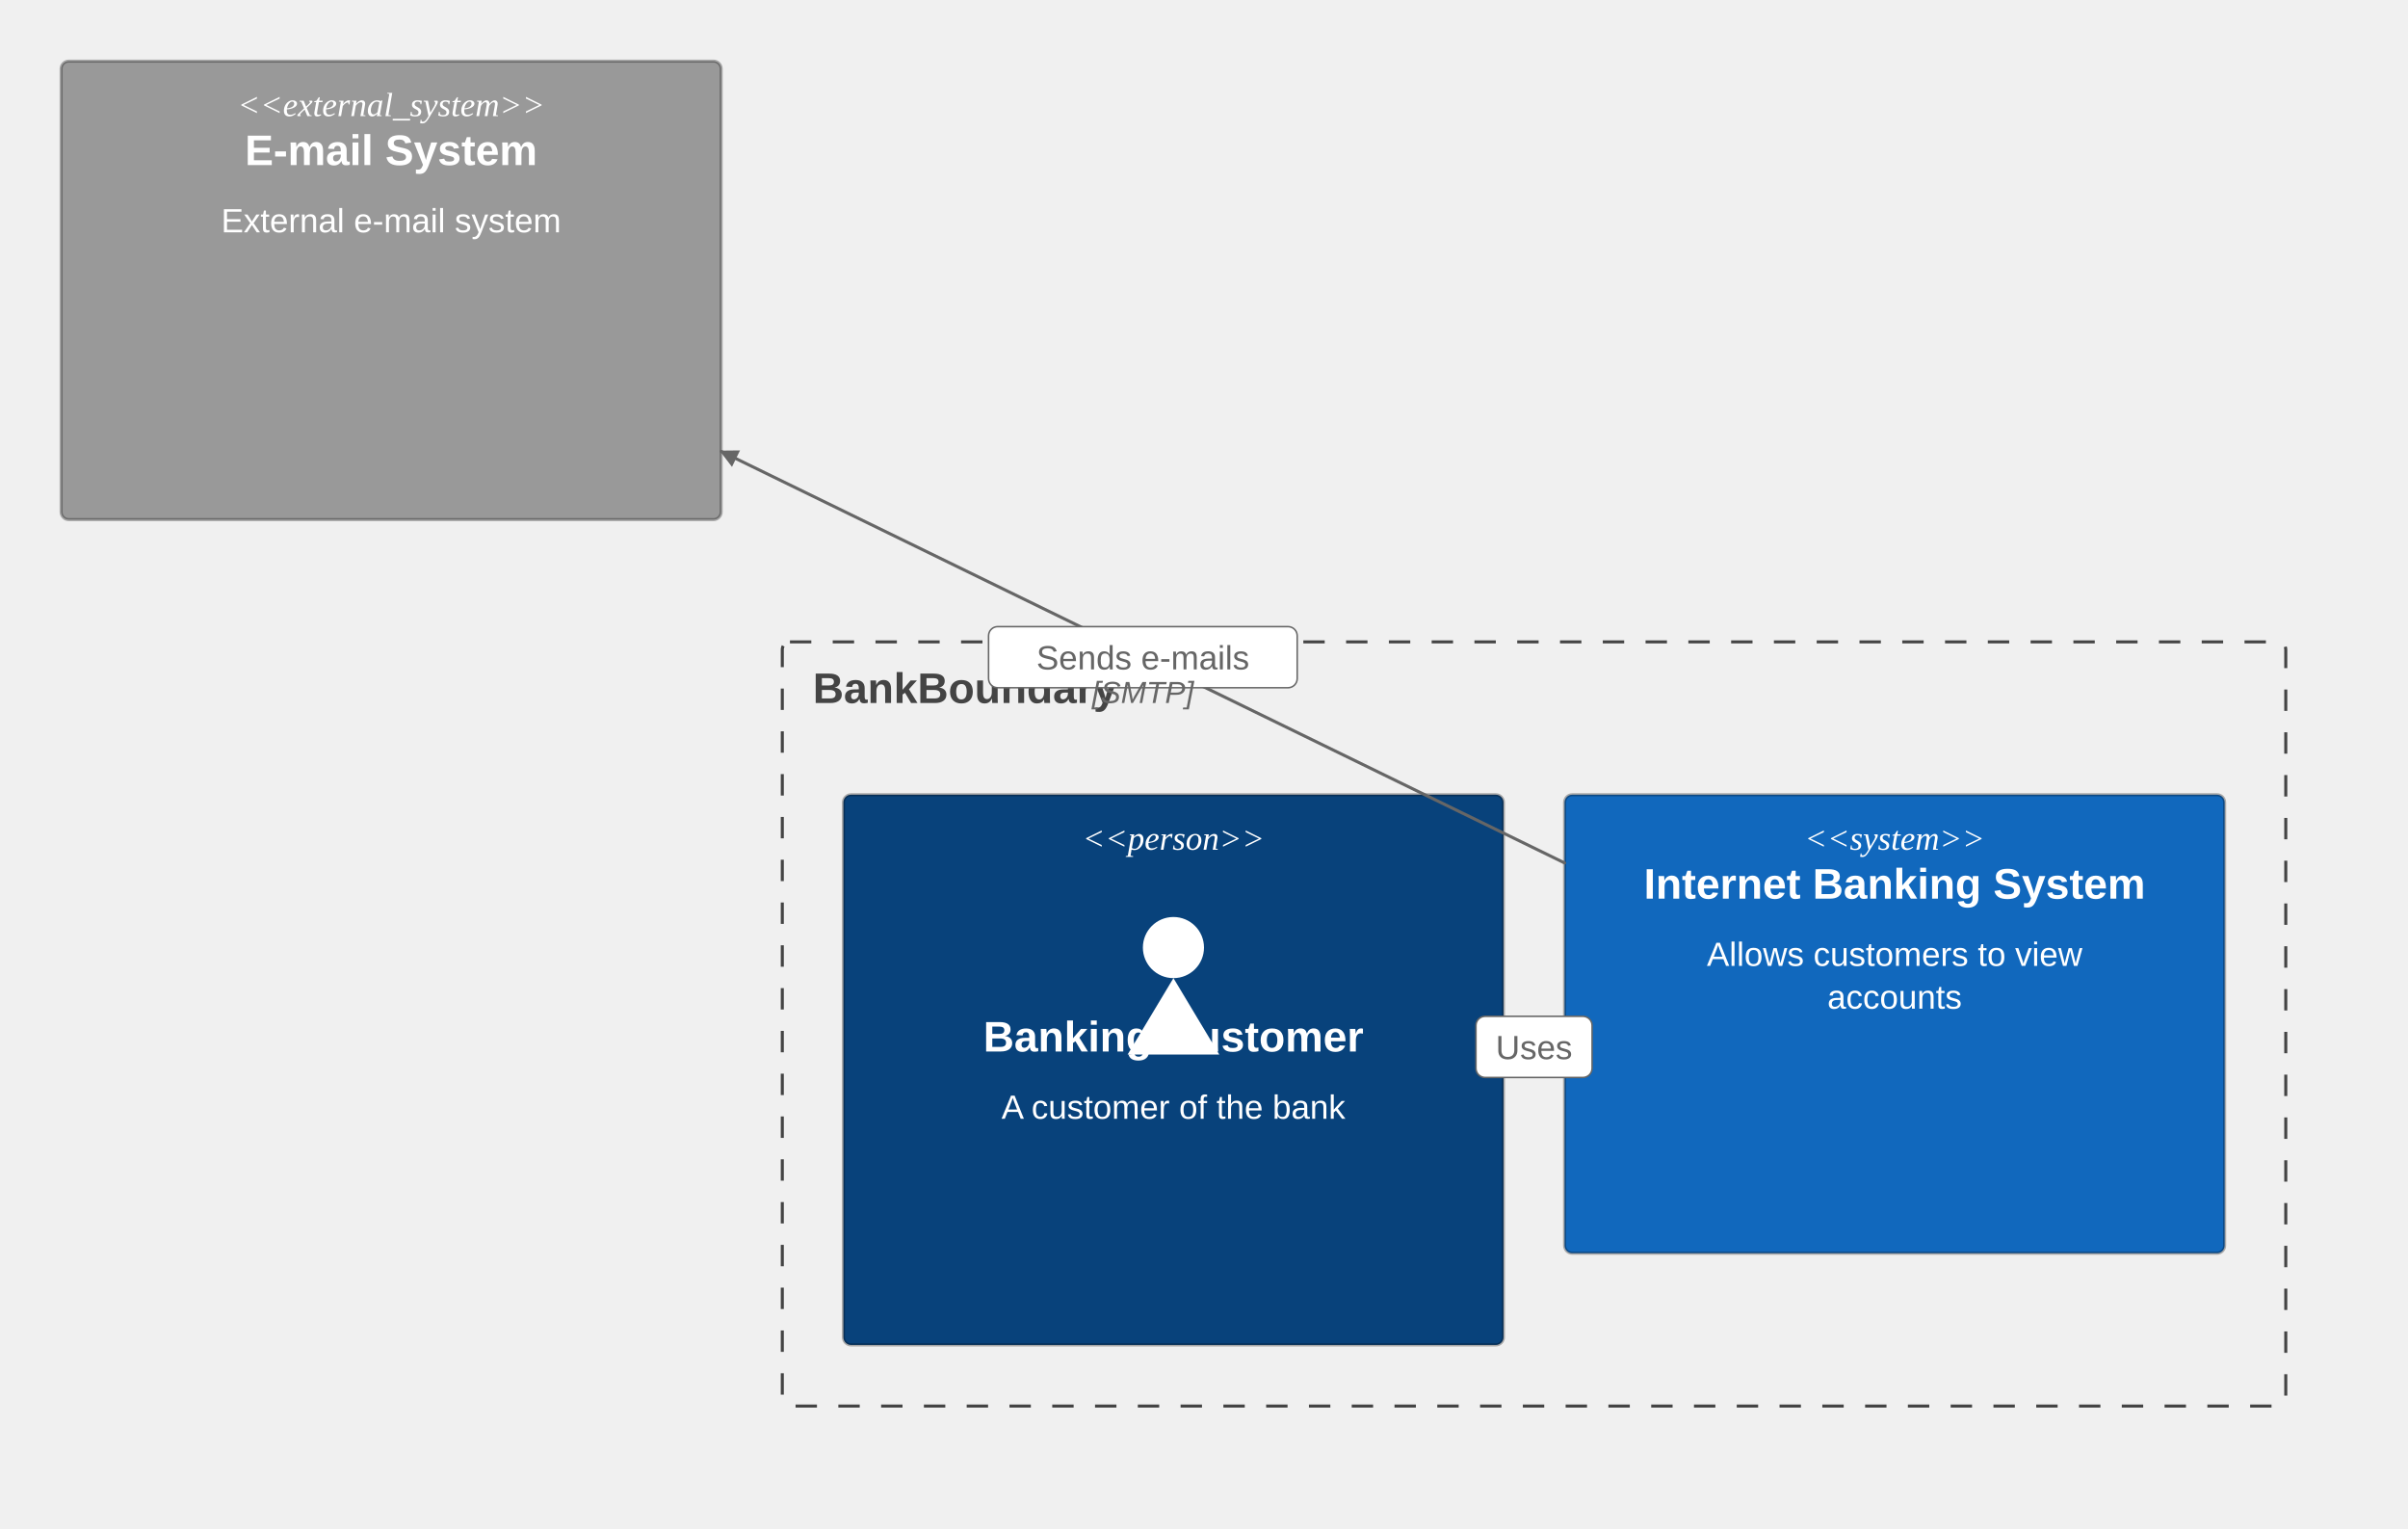
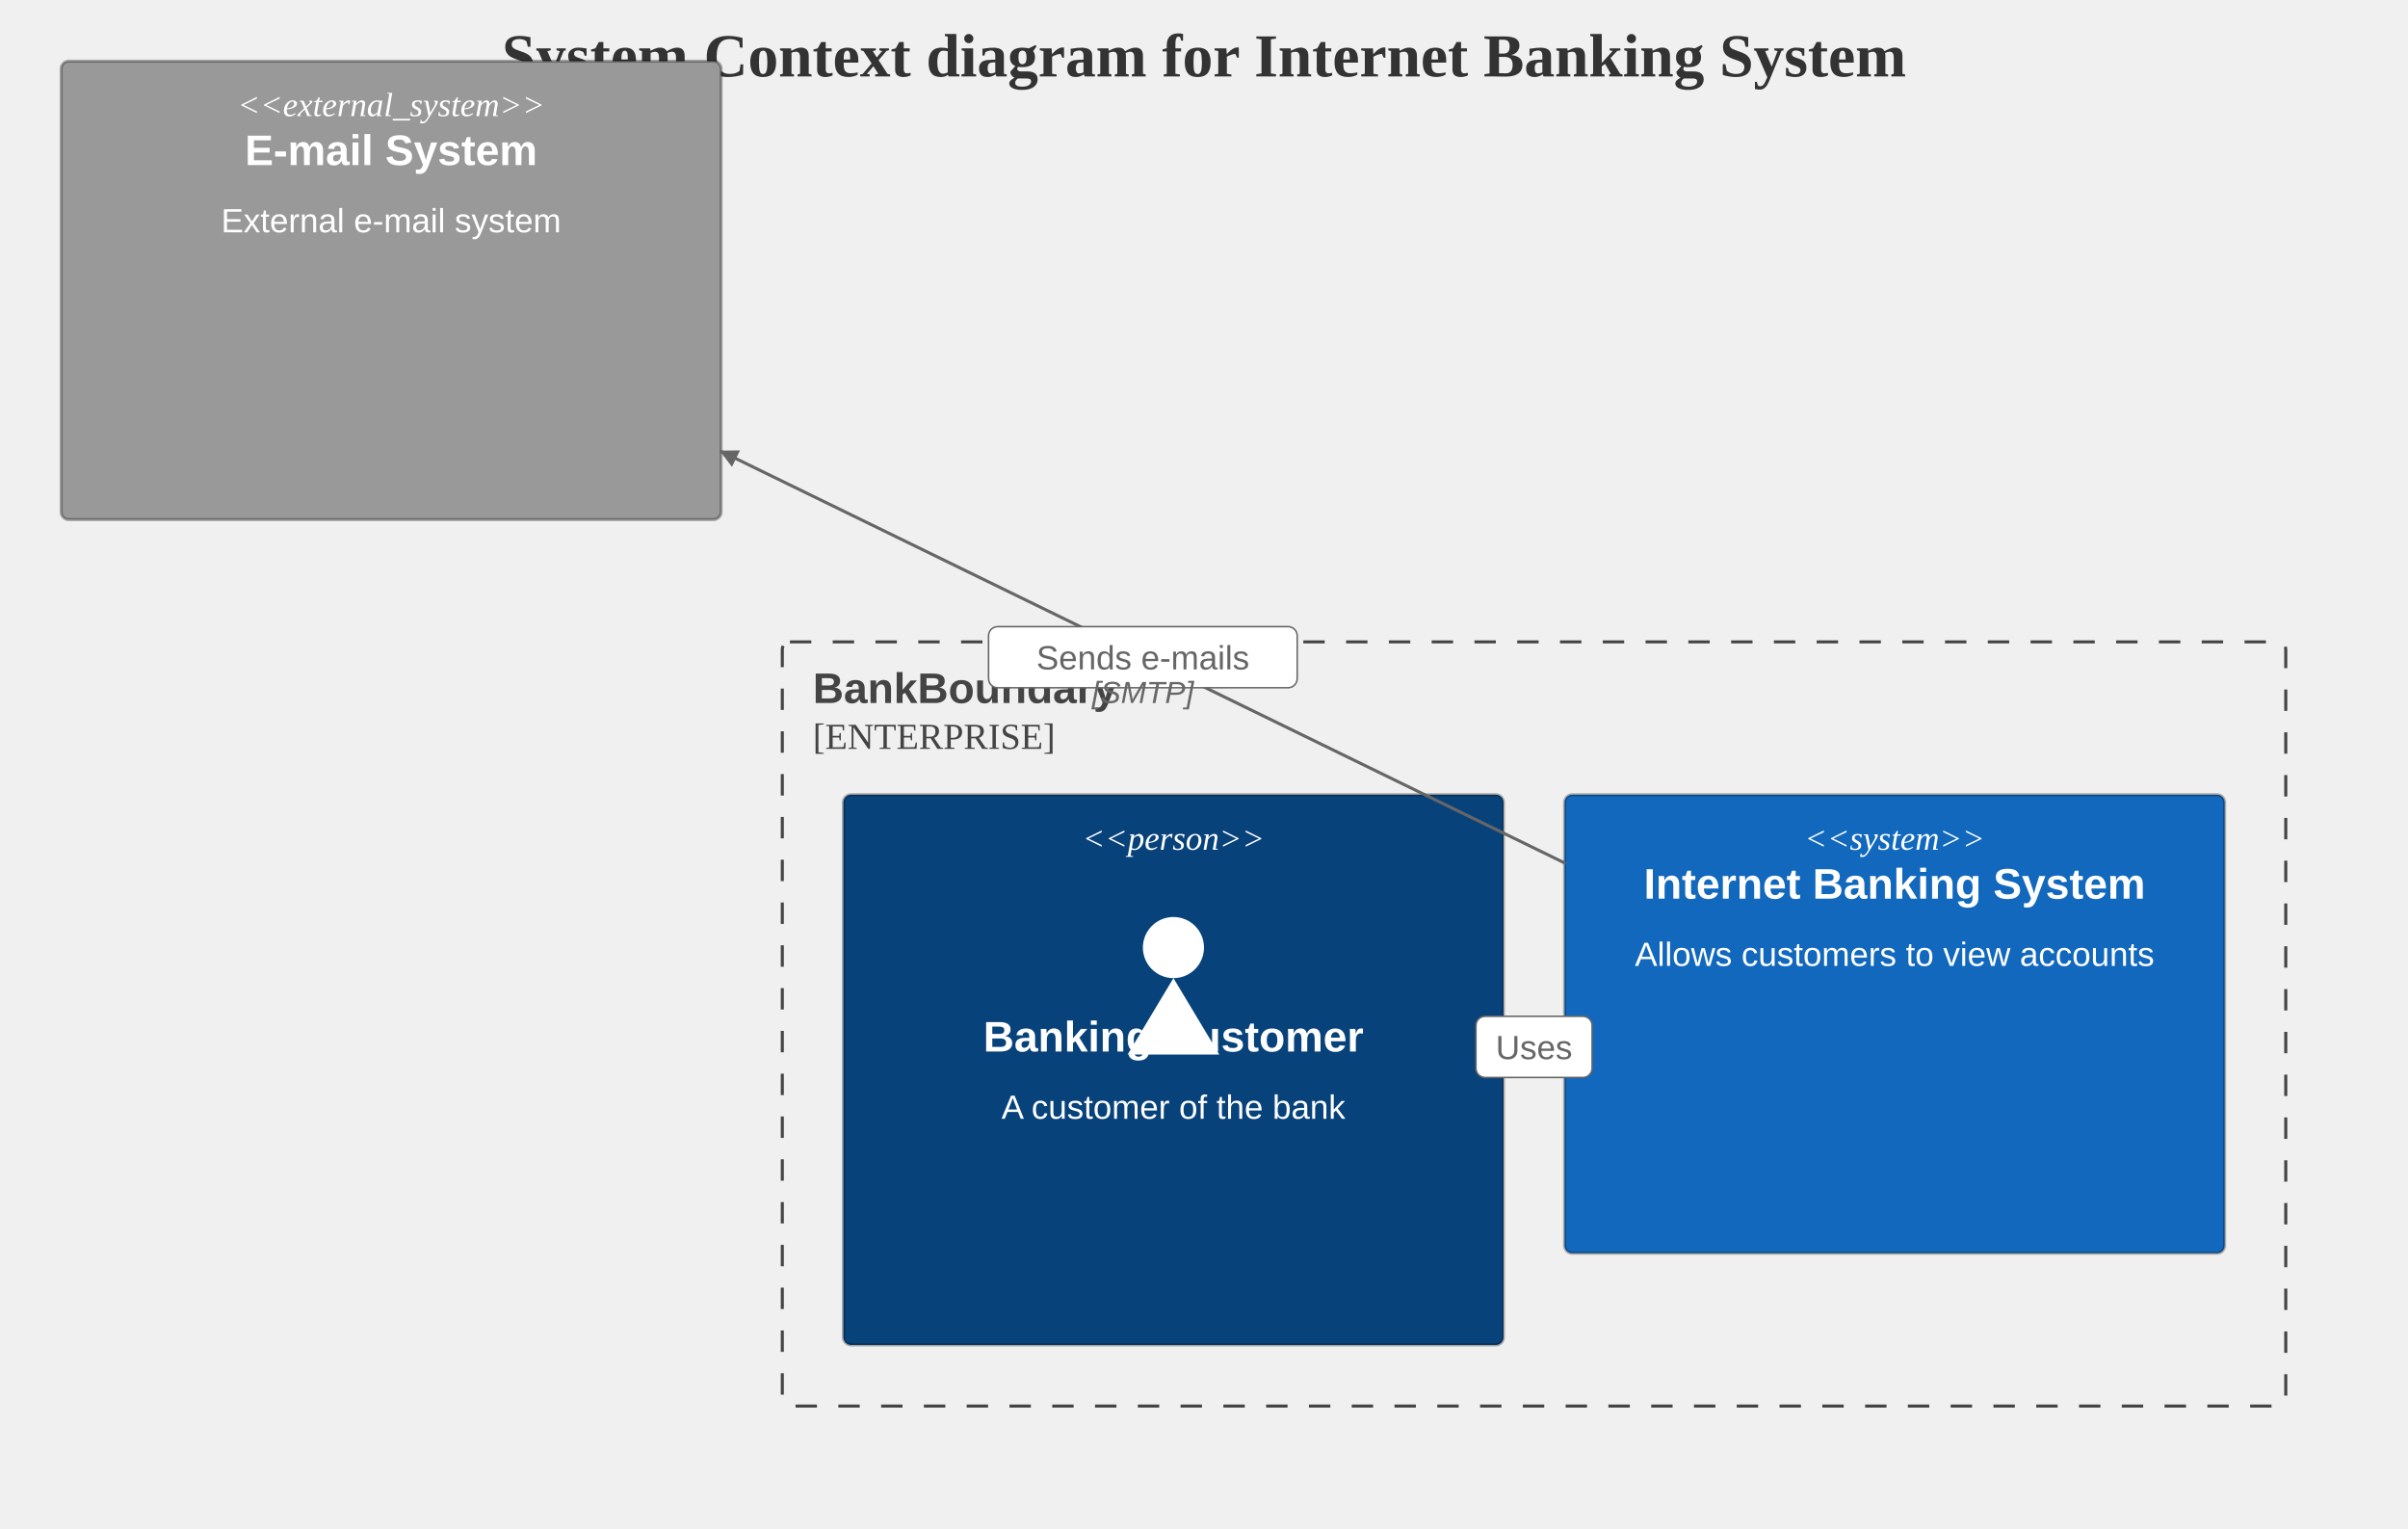
<svg xmlns="http://www.w3.org/2000/svg" width="788" height="500" viewBox="0 0 788 500" class="mermaid">
  <style>

.c4-element-group {
  cursor: pointer;
}

.c4-element, .c4-person-body {
  stroke: rgba(0,0,0,0.3);
  stroke-width: 1px;
}

.c4-person-head {
  stroke: rgba(0,0,0,0.3);
  stroke-width: 1px;
}

.c4-db-top, .c4-db-body, .c4-db-bottom {
  stroke: rgba(0,0,0,0.3);
  stroke-width: 1px;
}

.c4-queue {
  stroke: rgba(0,0,0,0.3);
  stroke-width: 1px;
}

.c4-boundary {
  fill: none;
}

.c4-label, .c4-technology, .c4-description {
  font-family: trebuchet ms, verdana, arial, sans-serif;
}

.c4-boundary-label {
  font-family: trebuchet ms, verdana, arial, sans-serif;
}

.c4-rel-label, .c4-rel-technology {
  font-family: trebuchet ms, verdana, arial, sans-serif;
}

.c4-relationship {
  stroke-linecap: round;
}

  </style>
  <defs>
    <marker id="c4-arrow" viewBox="0 0 10 10" refX="9" refY="5" markerWidth="6" markerHeight="6" orient="auto-start-reverse">
      <path d="M 0 0 L 10 5 L 0 10 z" fill="#666666" />
    </marker>
  </defs>
  <g class="root">
    <g class="clusters">

    </g>
    <g class="edgePaths">

    </g>
    <g class="edgeLabels">

    </g>
    <g class="nodes">

    </g>
+     <text x="394" y="25" class="c4-title" text-anchor="middle" fill="#333333" font-size="20" font-weight="bold">System Context diagram for Internet Banking System</text>
    <g class="c4-boundary-group" id="b0">
-       <rect x="256" y="210" width="492" height="250" rx="2.5" ry="2.5" class="c4-boundary" fill="none" stroke-width="1" stroke="#444444" stroke-dasharray="7,7" />
+       <rect x="256" y="210" width="492" height="250" rx="2.5" ry="2.5" class="c4-boundary" stroke-width="1" fill="none" stroke="#444444" stroke-dasharray="7,7" />
      <text x="266" y="230" class="c4-boundary-label" font-weight="bold" fill="#444444" font-size="14">BankBoundary</text>
+       <text x="266" y="245" class="c4-boundary-type" fill="#444444" font-size="12">[ENTERPRISE]</text>
    </g>
    <g class="c4-element-group" id="email">
-       <rect x="20" y="20" width="216" height="150" rx="2.5" ry="2.5" class="c4-element" stroke-width="0.5" stroke="#7a7a7a" fill="#999999" />
-       <text x="128" y="38" class="c4-type" text-anchor="middle" font-size="11" fill="#ffffff" font-style="italic">&lt;&lt;external_system&gt;&gt;</text>
-       <text x="128" y="54" class="c4-label" fill="#ffffff" font-weight="bold" font-size="14" text-anchor="middle">E-mail System</text>
-       <text x="128" y="76" class="c4-description" text-anchor="middle" font-size="11" fill="#ffffff">External e-mail system</text>
+       <rect x="20" y="20" width="216" height="150" rx="2.5" ry="2.5" class="c4-element" fill="#999999" stroke-width="0.5" stroke="#7a7a7a" />
+       <text x="128" y="38" class="c4-type" fill="#ffffff" text-anchor="middle" font-size="11" font-style="italic">&lt;&lt;external_system&gt;&gt;</text>
+       <text x="128" y="54" class="c4-label" text-anchor="middle" fill="#ffffff" font-size="14" font-weight="bold">E-mail System</text>
+       <text x="128" y="76" class="c4-description" text-anchor="middle" fill="#ffffff" font-size="11">External e-mail system</text>
    </g>
    <g class="c4-element-group" id="customer">
-       <rect x="276" y="260" width="216" height="180" rx="2.5" ry="2.5" class="c4-element" stroke-width="0.5" stroke="#073b6f" fill="#08427b" />
-       <text x="384" y="278" class="c4-type" text-anchor="middle" font-size="11" fill="#ffffff" font-style="italic">&lt;&lt;person&gt;&gt;</text>
+       <rect x="276" y="260" width="216" height="180" rx="2.5" ry="2.5" class="c4-element" fill="#08427b" stroke="#073b6f" stroke-width="0.5" />
+       <text x="384" y="278" class="c4-type" fill="#ffffff" font-size="11" font-style="italic" text-anchor="middle">&lt;&lt;person&gt;&gt;</text>
      <circle cx="384" cy="310" r="10" class="c4-person-icon-head" fill="#ffffff" />
      <path d="M384,320 l-15,25 l30,0 z" class="c4-person-icon-body" fill="#ffffff" />
-       <text x="384" y="344" class="c4-label" fill="#ffffff" font-size="14" font-weight="bold" text-anchor="middle">Banking Customer</text>
-       <text x="384" y="366" class="c4-description" fill="#ffffff" text-anchor="middle" font-size="11">A customer of the bank</text>
+       <text x="384" y="344" class="c4-label" fill="#ffffff" text-anchor="middle" font-weight="bold" font-size="14">Banking Customer</text>
+       <text x="384" y="366" class="c4-description" font-size="11" fill="#ffffff" text-anchor="middle">A customer of the bank</text>
    </g>
    <g class="c4-element-group" id="banking">
      <rect x="512" y="260" width="216" height="150" rx="2.5" ry="2.5" class="c4-element" stroke="#0e5a9d" fill="#1168bd" stroke-width="0.5" />
-       <text x="620" y="278" class="c4-type" font-size="11" font-style="italic" fill="#ffffff" text-anchor="middle">&lt;&lt;system&gt;&gt;</text>
-       <text x="620" y="294" class="c4-label" font-size="14" text-anchor="middle" font-weight="bold" fill="#ffffff">Internet Banking System</text>
-       <text x="620" y="316" class="c4-description" fill="#ffffff" text-anchor="middle" font-size="11">Allows customers to view</text>
-       <text x="620" y="330" class="c4-description" fill="#ffffff" text-anchor="middle" font-size="11">accounts</text>
+       <text x="620" y="278" class="c4-type" font-size="11" fill="#ffffff" text-anchor="middle" font-style="italic">&lt;&lt;system&gt;&gt;</text>
+       <text x="620" y="294" class="c4-label" font-weight="bold" text-anchor="middle" font-size="14" fill="#ffffff">Internet Banking System</text>
+       <text x="620" y="316" class="c4-description" font-size="11" text-anchor="middle" fill="#ffffff">Allows customers to view accounts</text>
    </g>
    <g class="c4-relationship-group">
      <path d="M 492 343.136 L 512 341.864" class="c4-relationship" fill="none" stroke-width="1" marker-end="url(#c4-arrow)" stroke="#666666" />
-       <rect x="483" y="332.5" width="38" height="20" rx="3" ry="3" class="c4-rel-label-bg" fill="#ffffff" stroke-width="0.5" stroke="#666666" />
-       <text x="502" y="346.5" class="c4-rel-label" fill="#666666" font-size="11" text-anchor="middle">Uses</text>
+       <rect x="483" y="332.5" width="38" height="20" rx="3" ry="3" class="c4-rel-label-bg" fill="#ffffff" stroke="#666666" stroke-width="0.5" />
+       <text x="502" y="346.5" class="c4-rel-label" font-size="11" fill="#666666" text-anchor="middle">Uses</text>
    </g>
    <g class="c4-relationship-group">
-       <path d="M 512 282.317 L 236 147.683" class="c4-relationship" fill="none" stroke-width="1" stroke="#666666" marker-end="url(#c4-arrow)" />
-       <rect x="323.5" y="205" width="101" height="20" rx="3" ry="3" class="c4-rel-label-bg" fill="#ffffff" stroke="#666666" stroke-width="0.5" />
-       <text x="374" y="219" class="c4-rel-label" fill="#666666" text-anchor="middle" font-size="11">Sends e-mails</text>
-       <text x="374" y="230" class="c4-rel-technology" font-size="10" font-style="italic" fill="#666666" text-anchor="middle">[SMTP]</text>
+       <path d="M 512 282.317 L 236 147.683" class="c4-relationship" stroke="#666666" stroke-width="1" marker-end="url(#c4-arrow)" fill="none" />
+       <rect x="323.5" y="205" width="101" height="20" rx="3" ry="3" class="c4-rel-label-bg" stroke="#666666" stroke-width="0.5" fill="#ffffff" />
+       <text x="374" y="219" class="c4-rel-label" text-anchor="middle" fill="#666666" font-size="11">Sends e-mails</text>
+       <text x="374" y="230" class="c4-rel-technology" font-style="italic" font-size="10" text-anchor="middle" fill="#666666">[SMTP]</text>
    </g>
  </g>
</svg>
